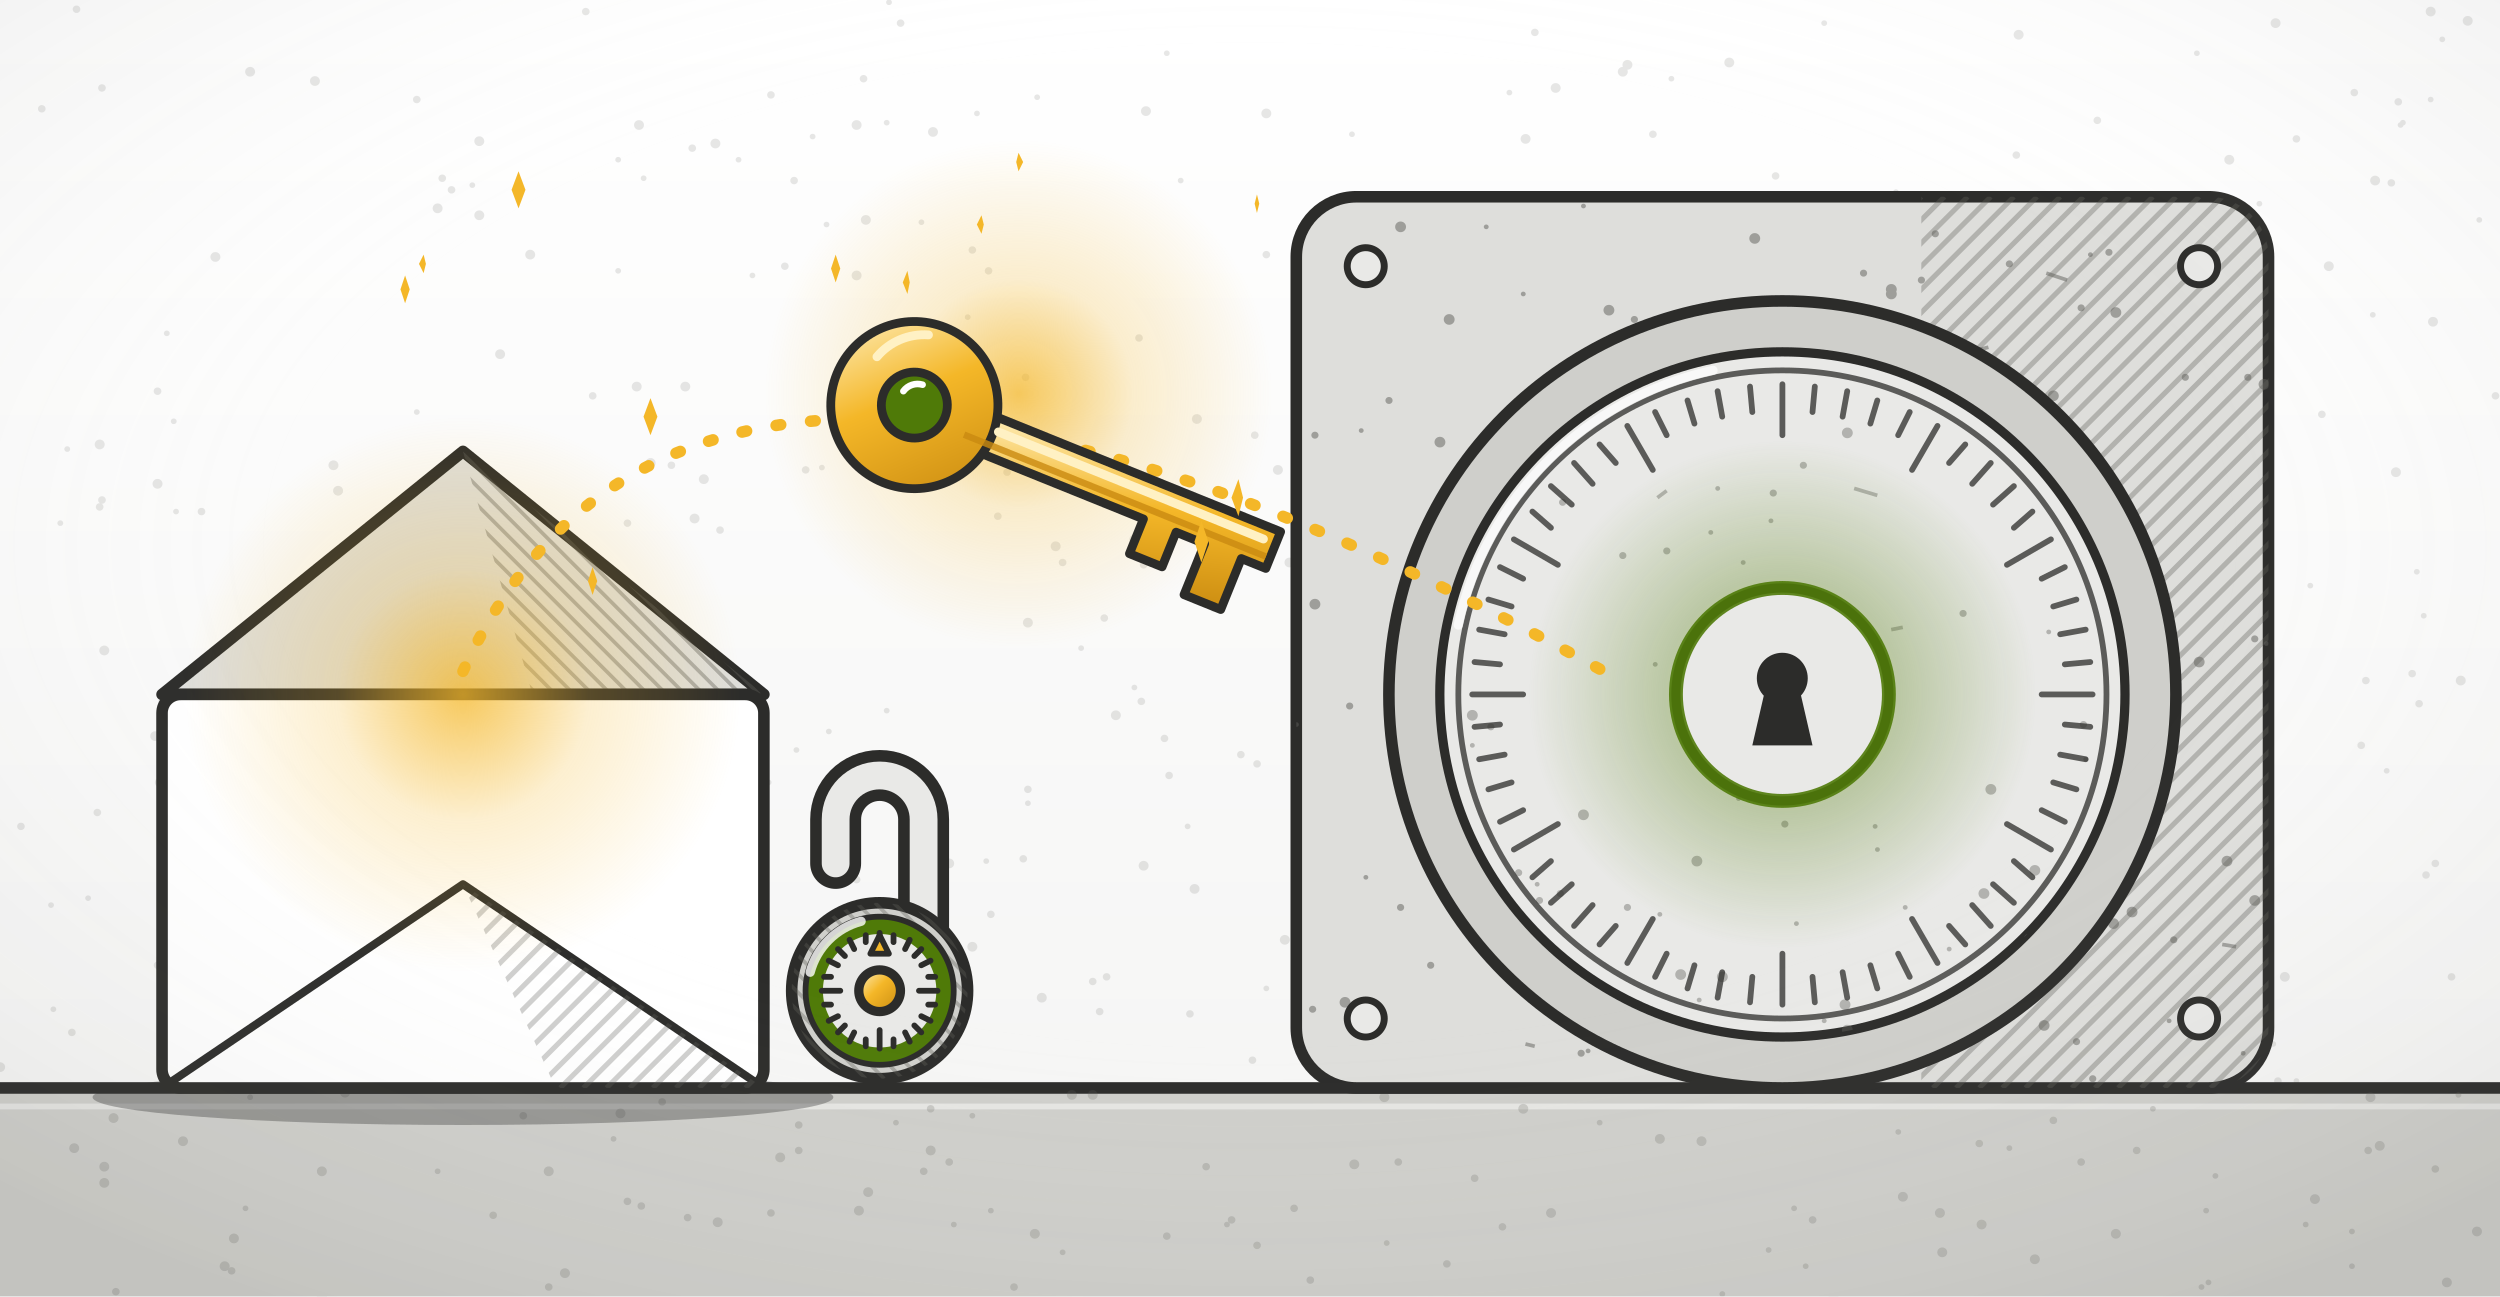
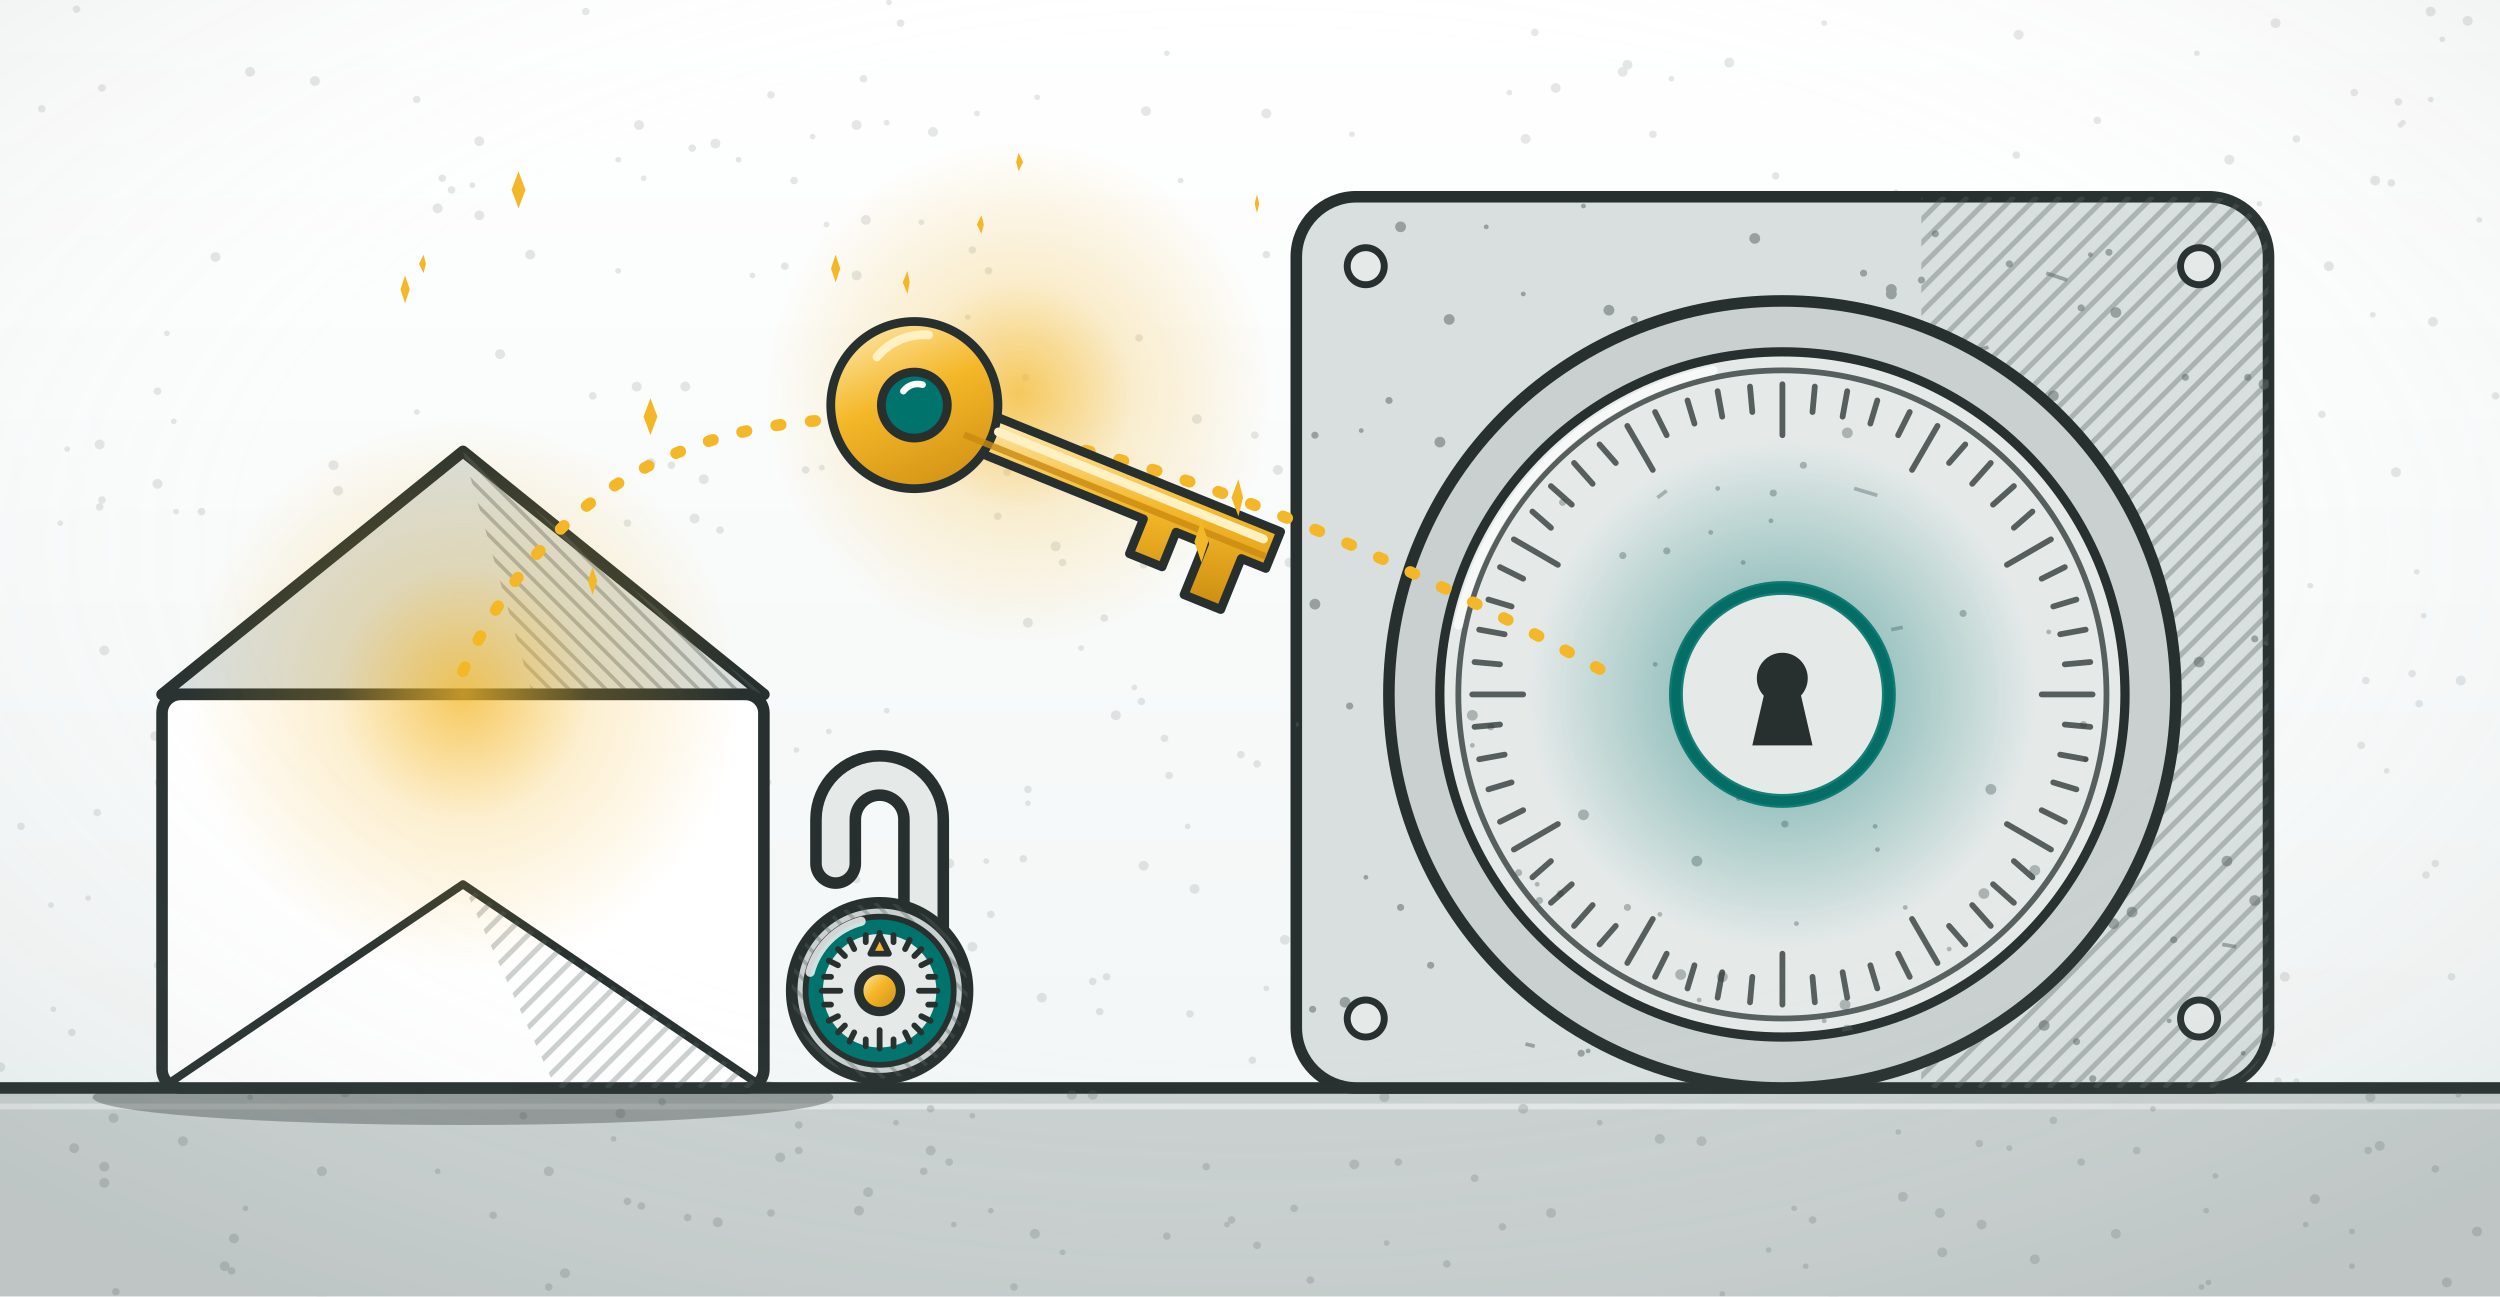
<svg xmlns="http://www.w3.org/2000/svg" viewBox="0 0 1080 560" width="1080" height="560">
  <defs>
    <radialGradient id="vig" cx="50%" cy="42%" r="70%">
-       <stop offset="55%" stop-color="#F4F4F3" stop-opacity="0" />
-       <stop offset="100%" stop-color="#5E5E5A" stop-opacity="0.10" />
+       <stop offset="55%" stop-color="#F1F5F5" stop-opacity="0" />
+       <stop offset="100%" stop-color="#55615F" stop-opacity="0.10" />
    </radialGradient>
    <radialGradient id="glow">
      <stop offset="0%" stop-color="#F4B728" stop-opacity="0.75" />
      <stop offset="45%" stop-color="#F4B728" stop-opacity="0.22" />
      <stop offset="100%" stop-color="#F4B728" stop-opacity="0" />
    </radialGradient>
    <radialGradient id="glowl">
-       <stop offset="0%" stop-color="#4F7A08" stop-opacity="0.55" />
-       <stop offset="100%" stop-color="#4F7A08" stop-opacity="0" />
+       <stop offset="0%" stop-color="#00736C" stop-opacity="0.55" />
+       <stop offset="100%" stop-color="#00736C" stop-opacity="0" />
    </radialGradient>
    <linearGradient id="sky" x1="0" y1="0" x2="0" y2="1">
      <stop offset="0" stop-color="#FFFFFF" />
-       <stop offset="1" stop-color="#F4F4F3" />
+       <stop offset="1" stop-color="#F1F5F5" />
    </linearGradient>
    <linearGradient id="goldg" x1="0" y1="0" x2="1" y2="1">
      <stop offset="0" stop-color="#FFF1C4" />
      <stop offset=".45" stop-color="#F4B728" />
      <stop offset="1" stop-color="#C98A10" />
    </linearGradient>
    <clipPath id="cv">
      <rect width="1080" height="560" />
    </clipPath>
  </defs>
  <g clip-path="url(#cv)">
    <rect width="1080" height="560" fill="url(#sky)" />
    <clipPath id="t1">
      <rect width="1080" height="560" />
    </clipPath>
    <g clip-path="url(#t1)" opacity="0.15">
-       <path d="M1044 247h.1M38 388h.1M828 133h.1M673 345h.1M99 400h.1M543 493h.1M288 367h.1M490 297h.1M177 312h.1M29 194h.1M871 99h.1M940 333h.1M319 69h.1M76 221h.1M966 450h.1M72 144h.1M744 532h.1M455 533h.1M510 78h.1M75 182h.1M722 34h.1M819 83h.1M344 324h.1M200 352h.1M1047 266h.1M78 388h.1M636 307h.1M278 77h.1M426 372h.1M358 316h.1M1025 136h.1M824 378h.1M652 40h.1M1055 17h.1M261 551h.1M448 42h.1M617 207h.1M1071 95h.1M383 307h.1M751 112h.1M342 480h.1M169 516h.1M740 276h.1M900 88h.1M976 88h.1M26 226h.1M776 402h.1M771 272h.1M181 444h.1M296 548h.1M217 293h.1M524 263h.1M22 391h.1M998 253h.1M423 536h.1M398 96h.1M868 287h.1M137 378h.1M788 10h.1M815 495h.1M920 274h.1M801 292h.1M1031 333h.1M798 280h.1M669 487h.1M97 390h.1M520 475h.1M680 241h.1M422 49h.1M383 53h.1M467 280h.1M666 139h.1M851 394h.1M682 187h.1M852 542h.1M183 318h.1M549 524h.1M992 467h.1M820 252h.1M325 119h.1M444 347h.1M582 434h.1M1037 54h.1M1051 481h.1M105 551h.1M23 436h.1M685 251h.1M180 178h.1M355 202h.1M686 291h.1M949 23h.1M547 427h.1M513 357h.1M982 451h.1M204 80h.1M365 518h.1M100 499h.1M218 361h.1M351 59h.1M96 324h.1M839 531h.1M267 117h.1M504 23h.1M869 534h.1M1050 43h.1M79 538h.1M584 58h.1M418 137h.1M874 106h.1M267 69h.1M822 155h.1M357 97h.1M332 338h.1M1038 53h.1M73 402h.1M630 205h.1M565 545h.1M957 389h.1M384 1h.1" stroke="#5E5E5A" stroke-width="2.4" stroke-linecap="round" />
-       <path d="M70 303h.1M68 169h.1M1017 40h.1M155 265h.1M180 43h.1M1033 79h.1M324 475h.1M44 216h.1M536 326h.1M514 438h.1M475 437h.1M111 471h.1M875 88h.1M1078 171h.1M428 395h.1M541 458h.1M43 219h.1M224 461h.1M1011 513h.1M580 516h.1M906 52h.1M299 64h.1M430 196h.1M251 275h.1M333 41h.1M322 471h.1M31 446h.1M714 58h.1M959 501h.1M1059 422h.1M323 384h.1M210 456h.1M367 187h.1M1052 373h.1M980 473h.1M835 478h.1M578 336h.1M44 38h.1M744 213h.1M895 239h.1M933 200h.1M1048 378h.1M505 335h.1M311 229h.1M253 5h.1M348 203h.1M769 360h.1M1045 304h.1M879 229h.1M815 329h.1M137 439h.1M105 312h.1M258 391h.1M1003 179h.1M992 60h.1M969 97h.1M281 181h.1M623 381h.1M659 340h.1M542 188h.1M875 244h.1M622 305h.1M678 116h.1M882 463h.1M748 466h.1M1042 291h.1M870 382h.1M195 82h.1M191 77h.1M101 303h.1M649 150h.1M929 264h.1M478 422h.1M370 380h.1M734 290h.1M18 491h.1M255 427h.1M427 117h.1M373 34h.1M964 136h.1M984 467h.1M459 243h.1M650 369h.1M1022 294h.1M115 505h.1M205 290h.1M815 459h.1M832 524h.1M18 47h.1M376 187h.1M389 10h.1M622 171h.1M716 556h.1M492 146h.1M547 110h.1M205 462h.1M704 379h.1M342 518h.1M449 524h.1M435 204h.1M320 461h.1M256 171h.1M444 341h.1M241 311h.1M271 226h.1M204 547h.1M1020 322h.1M979 237h.1M339 115h.1M681 225h.1M472 424h.1M767 76h.1M290 544h.1M871 67h.1M68 417h.1M360 482h.1M493 303h.1M33 4h.1M940 334h.1M456 532h.1M42 351h.1M9 357h.1M793 371h.1M442 371h.1M625 516h.1M290 201h.1M1037 487h.1M443 163h.1M543 330h.1M431 223h.1M775 479h.1M212 365h.1M194 291h.1M122 375h.1M747 449h.1M945 85h.1M538 520h.1M140 318h.1M343 78h.1M870 357h.1M224 343h.1M87 221h.1M420 108h.1M494 244h.1M1036 44h.1M83 421h.1M503 319h.1M477 267h.1M798 392h.1M663 14h.1" stroke="#5E5E5A" stroke-width="3.2" stroke-linecap="round" />
-       <path d="M98 528h.1M1066 9h.1M74 378h.1M625 151h.1M490 233h.1M450 431h.1M883 368h.1M207 61h.1M1050 475h.1M349 441h.1M547 49h.1M1006 115h.1M326 455h.1M165 508h.1M674 518h.1M300 224h.1M296 167h.1M304 207h.1M374 95h.1M494 374h.1M608 533h.1M495 48h.1M557 243h.1M282 272h.1M237 282h.1M983 10h.1M516 384h.1M1026 78h.1M672 38h.1M987 422h.1M139 560h.1M673 111h.1M160 379h.1M229 110h.1M670 409h.1M703 28h.1M630 149h.1M648 484h.1M258 248h.1M188 530h.1M555 406h.1M403 57h.1M571 225h.1M424 164h.1M654 378h.1M93 111h.1M171 371h.1M108 31h.1M1058 521h.1M1050 5h.1M642 159h.1M872 15h.1M892 457h.1M953 359h.1M456 236h.1M630 140h.1M833 437h.1M925 341h.1M444 269h.1M189 90h.1M757 365h.1M900 411h.1M968 551h.1M704 290h.1M689 530h.1M696 538h.1M69 338h.1M952 198h.1M659 60h.1M482 309h.1M45 281h.1M624 348h.1M619 189h.1M370 119h.1M602 193h.1M144 201h.1M136 35h.1M171 346h.1M663 335h.1M852 421h.1M207 93h.1M248 237h.1M410 373h.1M281 200h.1M167 354h.1M936 508h.1M701 31h.1M729 144h.1M67 318h.1M963 69h.1M875 403h.1M565 481h.1M747 27h.1M403 163h.1M509 485h.1M146 212h.1M1063 294h.1M330 529h.1M43 192h.1M7 478h.1M240 363h.1M600 499h.1M68 209h.1M0 461h.1M579 123h.1M275 167h.1M805 119h.1M216 153h.1M972 297h.1M792 560h.1M956 132h.1M62 500h.1M552 203h.1M684 455h.1M353 539h.1M309 62h.1M517 181h.1M760 110h.1M951 428h.1M1035 204h.1M956 270h.1M314 431h.1M370 54h.1M561 286h.1M1051 139h.1M90 436h.1M219 368h.1M420 409h.1M257 426h.1M953 276h.1M121 294h.1M915 92h.1M148 541h.1M276 54h.1" stroke="#5E5E5A" stroke-width="4.2" stroke-linecap="round" />
+       <path d="M1044 247h.1M38 388h.1M828 133h.1M673 345h.1M99 400h.1M543 493h.1M288 367h.1M490 297h.1M177 312h.1M29 194h.1M871 99h.1M940 333h.1M319 69h.1M76 221h.1M966 450h.1M72 144h.1M744 532h.1M455 533h.1M510 78h.1M75 182h.1M722 34h.1M819 83h.1M344 324h.1M200 352h.1M1047 266h.1M78 388h.1M636 307h.1M278 77h.1M426 372h.1M358 316h.1M1025 136h.1M824 378h.1M652 40h.1M1055 17h.1M261 551h.1M448 42h.1M617 207h.1M1071 95h.1M383 307h.1M751 112h.1M342 480h.1M169 516h.1M740 276h.1M900 88h.1M976 88h.1M26 226h.1M776 402h.1M771 272h.1M181 444h.1M296 548h.1M217 293h.1M524 263h.1M22 391h.1M998 253h.1M423 536h.1M398 96h.1M868 287h.1M137 378h.1M788 10h.1M815 495h.1M920 274h.1M801 292h.1M1031 333h.1M798 280h.1M669 487h.1M97 390h.1M520 475h.1M680 241h.1M422 49h.1M383 53h.1M467 280h.1M666 139h.1M851 394h.1M682 187h.1M852 542h.1M183 318h.1M549 524h.1M992 467h.1M820 252h.1M325 119h.1M444 347h.1M582 434h.1M1037 54h.1M1051 481h.1M105 551h.1M23 436h.1M685 251h.1M180 178h.1M355 202h.1M686 291h.1M949 23h.1M547 427h.1M513 357h.1M982 451h.1M204 80h.1M365 518h.1M100 499h.1M218 361h.1M351 59h.1M96 324h.1M839 531h.1M267 117h.1M504 23h.1M869 534h.1M1050 43h.1M79 538h.1M584 58h.1M418 137h.1M874 106h.1M267 69h.1M822 155h.1M357 97h.1M332 338h.1M1038 53h.1M73 402h.1M630 205h.1M565 545h.1M957 389h.1M384 1h.1" stroke="#55615F" stroke-width="2.4" stroke-linecap="round" />
+       <path d="M70 303h.1M68 169h.1M1017 40h.1M155 265h.1M180 43h.1M1033 79h.1M324 475h.1M44 216h.1M536 326h.1M514 438h.1M475 437h.1M111 471h.1M875 88h.1M1078 171h.1M428 395h.1M541 458h.1M43 219h.1M224 461h.1M1011 513h.1M580 516h.1M906 52h.1M299 64h.1M430 196h.1M251 275h.1M333 41h.1M322 471h.1M31 446h.1M714 58h.1M959 501h.1M1059 422h.1M323 384h.1M210 456h.1M367 187h.1M1052 373h.1M980 473h.1M835 478h.1M578 336h.1M44 38h.1M744 213h.1M895 239h.1M933 200h.1M1048 378h.1M505 335h.1M311 229h.1M253 5h.1M348 203h.1M769 360h.1M1045 304h.1M879 229h.1M815 329h.1M137 439h.1M105 312h.1M258 391h.1M1003 179h.1M992 60h.1M969 97h.1M281 181h.1M623 381h.1M659 340h.1M542 188h.1M875 244h.1M622 305h.1M678 116h.1M882 463h.1M748 466h.1M1042 291h.1M870 382h.1M195 82h.1M191 77h.1M101 303h.1M649 150h.1M929 264h.1M478 422h.1M370 380h.1M734 290h.1M18 491h.1M255 427h.1M427 117h.1M373 34h.1M964 136h.1M984 467h.1M459 243h.1M650 369h.1M1022 294h.1M115 505h.1M205 290h.1M815 459h.1M832 524h.1M18 47h.1M376 187h.1M389 10h.1M622 171h.1M716 556h.1M492 146h.1M547 110h.1M205 462h.1M704 379h.1M342 518h.1M449 524h.1M435 204h.1M320 461h.1M256 171h.1M444 341h.1M241 311h.1M271 226h.1M204 547h.1M1020 322h.1M979 237h.1M339 115h.1M681 225h.1M472 424h.1M767 76h.1M290 544h.1M871 67h.1M68 417h.1M360 482h.1M493 303h.1M33 4h.1M940 334h.1M456 532h.1M42 351h.1M9 357h.1M793 371h.1M442 371h.1M625 516h.1M290 201h.1M1037 487h.1M443 163h.1M543 330h.1M431 223h.1M775 479h.1M212 365h.1M194 291h.1M122 375h.1M747 449h.1M945 85h.1M538 520h.1M140 318h.1M343 78h.1M870 357h.1M224 343h.1M87 221h.1M420 108h.1M494 244h.1M1036 44h.1M83 421h.1M503 319h.1M477 267h.1M798 392h.1M663 14h.1" stroke="#55615F" stroke-width="3.2" stroke-linecap="round" />
+       <path d="M98 528h.1M1066 9h.1M74 378h.1M625 151h.1M490 233h.1M450 431h.1M883 368h.1M207 61h.1M1050 475h.1M349 441h.1M547 49h.1M1006 115h.1M326 455h.1M165 508h.1M674 518h.1M300 224h.1M296 167h.1M304 207h.1M374 95h.1M494 374h.1M608 533h.1M495 48h.1M557 243h.1M282 272h.1M237 282h.1M983 10h.1M516 384h.1M1026 78h.1M672 38h.1M987 422h.1M139 560h.1M673 111h.1M160 379h.1M229 110h.1M670 409h.1M703 28h.1M630 149h.1M648 484h.1M258 248h.1M188 530h.1M555 406h.1M403 57h.1M571 225h.1M424 164h.1M654 378h.1M93 111h.1M171 371h.1M108 31h.1M1058 521h.1M1050 5h.1M642 159h.1M872 15h.1M892 457h.1M953 359h.1M456 236h.1M630 140h.1M833 437h.1M925 341h.1M444 269h.1M189 90h.1M757 365h.1M900 411h.1M968 551h.1M704 290h.1M689 530h.1M696 538h.1M69 338h.1M952 198h.1M659 60h.1M482 309h.1M45 281h.1M624 348h.1M619 189h.1M370 119h.1M602 193h.1M144 201h.1M136 35h.1M171 346h.1M663 335h.1M852 421h.1M207 93h.1M248 237h.1M410 373h.1M281 200h.1M167 354h.1M936 508h.1M701 31h.1M729 144h.1M67 318h.1M963 69h.1M875 403h.1M565 481h.1M747 27h.1M403 163h.1M509 485h.1M146 212h.1M1063 294h.1M330 529h.1M43 192h.1M7 478h.1M240 363h.1M600 499h.1M68 209h.1M0 461h.1M579 123h.1M275 167h.1M805 119h.1M216 153h.1M972 297h.1M792 560h.1M956 132h.1M62 500h.1M552 203h.1M684 455h.1M353 539h.1M309 62h.1M517 181h.1M760 110h.1M951 428h.1M1035 204h.1M956 270h.1M314 431h.1M370 54h.1M561 286h.1M1051 139h.1M90 436h.1M219 368h.1M420 409h.1M257 426h.1M953 276h.1M121 294h.1M915 92h.1M148 541h.1M276 54h.1" stroke="#55615F" stroke-width="4.2" stroke-linecap="round" />
    </g>
-     <rect y="470" width="1080" height="90" fill="#CFCFCB" />
-     <path d="M0 470H1080" stroke="#2C2C2A" stroke-width="5" />
+     <rect y="470" width="1080" height="90" fill="#C9D0CF" />
+     <path d="M0 470H1080" stroke="#27302F" stroke-width="5" />
    <path d="M0 478H1080" stroke="#FFFFFF" stroke-width="2.5" opacity=".45" />
    <clipPath id="t2">
      <rect y="470" width="1080" height="90" />
    </clipPath>
    <g clip-path="url(#t2)" opacity="0.22">
-       <path d="M820 489h.1M420 482h.1M265 492h.1M775 522h.1M387 485h.1M1016 547h.1M1062 473h.1M953 523h.1M1016 532h.1M930 479h.1M954 554h.1M459 541h.1M957 508h.1M868 496h.1M780 547h.1M951 556h.1M691 485h.1M412 529h.1M189 506h.1M744 559h.1M428 523h.1M106 522h.1M108 474h.1M530 529h.1M764 540h.1M996 529h.1M599 537h.1" stroke="#5E5E5A" stroke-width="2.4" stroke-linecap="round" />
-       <path d="M899 502h.1M297 526h.1M504 534h.1M625 546h.1M637 509h.1M604 502h.1M100 549h.1M566 553h.1M1052 505h.1M649 530h.1M1023 497h.1M402 479h.1M410 502h.1M783 527h.1M333 524h.1M399 506h.1M345 486h.1M855 494h.1M559 522h.1M543 538h.1M438 556h.1M532 527h.1M50 558h.1M345 497h.1M213 525h.1M226 482h.1M923 497h.1M277 521h.1M887 484h.1M271 519h.1M237 556h.1M286 476h.1M521 504h.1" stroke="#5E5E5A" stroke-width="3.2" stroke-linecap="round" />
-       <path d="M49 483h.1M337 500h.1M658 479h.1M1070 532h.1M1000 518h.1M268 481h.1M402 497h.1M101 535h.1M310 528h.1M1024 474h.1M244 550h.1M735 493h.1M463 473h.1M585 503h.1M371 523h.1M32 496h.1M139 506h.1M447 533h.1M879 544h.1M914 533h.1M1028 495h.1M856 529h.1M237 506h.1M670 524h.1M45 511h.1M79 493h.1M472 473h.1M717 492h.1M822 517h.1M149 472h.1M598 474h.1M838 524h.1M97 547h.1M45 504h.1M375 515h.1M1057 554h.1M839 541h.1" stroke="#5E5E5A" stroke-width="4.2" stroke-linecap="round" />
+       <path d="M820 489h.1M420 482h.1M265 492h.1M775 522h.1M387 485h.1M1016 547h.1M1062 473h.1M953 523h.1M1016 532h.1M930 479h.1M954 554h.1M459 541h.1M957 508h.1M868 496h.1M780 547h.1M951 556h.1M691 485h.1M412 529h.1M189 506h.1M744 559h.1M428 523h.1M106 522h.1M108 474h.1M530 529h.1M764 540h.1M996 529h.1M599 537h.1" stroke="#55615F" stroke-width="2.4" stroke-linecap="round" />
+       <path d="M899 502h.1M297 526h.1M504 534h.1M625 546h.1M637 509h.1M604 502h.1M100 549h.1M566 553h.1M1052 505h.1M649 530h.1M1023 497h.1M402 479h.1M410 502h.1M783 527h.1M333 524h.1M399 506h.1M345 486h.1M855 494h.1M559 522h.1M543 538h.1M438 556h.1M532 527h.1M50 558h.1M345 497h.1M213 525h.1M226 482h.1M923 497h.1M277 521h.1M887 484h.1M271 519h.1M237 556h.1M286 476h.1M521 504h.1" stroke="#55615F" stroke-width="3.2" stroke-linecap="round" />
+       <path d="M49 483h.1M337 500h.1M658 479h.1M1070 532h.1M1000 518h.1M268 481h.1M402 497h.1M101 535h.1M310 528h.1M1024 474h.1M244 550h.1M735 493h.1M463 473h.1M585 503h.1M371 523h.1M32 496h.1M139 506h.1M447 533h.1M879 544h.1M914 533h.1M1028 495h.1M856 529h.1M237 506h.1M670 524h.1M45 511h.1M79 493h.1M472 473h.1M717 492h.1M822 517h.1M149 472h.1M598 474h.1M838 524h.1M97 547h.1M45 504h.1M375 515h.1M1057 554h.1M839 541h.1" stroke="#55615F" stroke-width="4.2" stroke-linecap="round" />
    </g>
-     <rect x="560" y="85" width="420" height="385" rx="26" fill="#DEDEDB" stroke="#2C2C2A" stroke-width="5" />
+     <rect x="560" y="85" width="420" height="385" rx="26" fill="#D9DFDF" stroke="#27302F" stroke-width="5" />
    <clipPath id="t3">
      <rect x="560" y="85" width="420" height="385" rx="26" />
    </clipPath>
    <g clip-path="url(#t3)" opacity=".5">
-       <path d="M787 279h.1M969 455h.1M795 329h.1M749 277h.1M937 441h.1M931 297h.1M769 252h.1M740 201h.1M822 391h.1M642 98h.1M888 199h.1M775 384h.1M683 386h.1M829 401h.1M638 221h.1M862 417h.1M887 344h.1M560 313h.1M829 328h.1M588 186h.1M979 278h.1M903 110h.1M755 280h.1M590 379h.1M686 454h.1M830 446h.1M703 347h.1M645 305h.1M800 399h.1M940 320h.1M611 254h.1M780 283h.1M684 89h.1M714 460h.1M794 231h.1M663 280h.1M658 127h.1M690 301h.1" stroke="#5E5E5A" stroke-width="2" stroke-linecap="round" />
-       <path d="M911 109h.1M629 359h.1M944 163h.1M904 466h.1M734 285h.1M974 276h.1M830 121h.1M744 246h.1M667 417h.1M688 385h.1M568 188h.1M618 417h.1M605 392h.1M828 244h.1M939 406h.1M868 114h.1M899 133h.1M716 166h.1M836 101h.1M600 173h.1M682 393h.1M897 450h.1M832 161h.1M805 118h.1M624 304h.1M839 362h.1M832 415h.1M567 436h.1M706 138h.1M683 455h.1M583 305h.1M663 261h.1M971 163h.1M782 293h.1" stroke="#5E5E5A" stroke-width="3" stroke-linecap="round" />
-       <path d="M886 296h.1M626 138h.1M842 216h.1M625 250h.1M896 413h.1M950 286h.1M974 389h.1M817 127h.1M604 307h.1M844 387h.1M666 342h.1M682 412h.1M817 125h.1M831 380h.1M605 98h.1M748 199h.1M829 415h.1M758 103h.1M700 300h.1M834 335h.1M568 261h.1M914 135h.1M731 162h.1M859 267h.1M978 166h.1M622 191h.1M883 443h.1M921 394h.1M825 344h.1M695 134h.1M887 171h.1M581 433h.1M676 192h.1M913 399h.1M962 372h.1" stroke="#5E5E5A" stroke-width="4.6" stroke-linecap="round" />
-       <path d="M855 151l4 -1M659 451l4 1M674 174l9 0M797 464l4 -2M829 266l10 -2M794 260l6 2M886 391l8 1M960 408l6 1M884 118l9 3M673 377l8 2" stroke="#5E5E5A" stroke-width="1.6" />
+       <path d="M787 279h.1M969 455h.1M795 329h.1M749 277h.1M937 441h.1M931 297h.1M769 252h.1M740 201h.1M822 391h.1M642 98h.1M888 199h.1M775 384h.1M683 386h.1M829 401h.1M638 221h.1M862 417h.1M887 344h.1M560 313h.1M829 328h.1M588 186h.1M979 278h.1M903 110h.1M755 280h.1M590 379h.1M686 454h.1M830 446h.1M703 347h.1M645 305h.1M800 399h.1M940 320h.1M611 254h.1M780 283h.1M684 89h.1M714 460h.1M794 231h.1M663 280h.1M658 127h.1M690 301h.1" stroke="#55615F" stroke-width="2" stroke-linecap="round" />
+       <path d="M911 109h.1M629 359h.1M944 163h.1M904 466h.1M734 285h.1M974 276h.1M830 121h.1M744 246h.1M667 417h.1M688 385h.1M568 188h.1M618 417h.1M605 392h.1M828 244h.1M939 406h.1M868 114h.1M899 133h.1M716 166h.1M836 101h.1M600 173h.1M682 393h.1M897 450h.1M832 161h.1M805 118h.1M624 304h.1M839 362h.1M832 415h.1M567 436h.1M706 138h.1M683 455h.1M583 305h.1M663 261h.1M971 163h.1M782 293h.1" stroke="#55615F" stroke-width="3" stroke-linecap="round" />
+       <path d="M886 296h.1M626 138h.1M842 216h.1M625 250h.1M896 413h.1M950 286h.1M974 389h.1M817 127h.1M604 307h.1M844 387h.1M666 342h.1M682 412h.1M817 125h.1M831 380h.1M605 98h.1M748 199h.1M829 415h.1M758 103h.1M700 300h.1M834 335h.1M568 261h.1M914 135h.1M731 162h.1M859 267h.1M978 166h.1M622 191h.1M883 443h.1M921 394h.1M825 344h.1M695 134h.1M887 171h.1M581 433h.1M676 192h.1M913 399h.1M962 372h.1" stroke="#55615F" stroke-width="4.6" stroke-linecap="round" />
+       <path d="M855 151l4 -1M659 451l4 1M674 174l9 0M797 464l4 -2M829 266l10 -2M794 260l6 2M886 391l8 1M960 408l6 1M884 118l9 3M673 377l8 2" stroke="#55615F" stroke-width="1.6" />
    </g>
    <clipPath id="t4">
      <path d="M830 85H954A26 26 0 0 1 980 111V444A26 26 0 0 1 954 470H830Z" />
    </clipPath>
    <g clip-path="url(#t4)" opacity=".35">
-       <path d="M435 470L820 85M445 470L830 85M455 470L840 85M465 470L850 85M475 470L860 85M485 470L870 85M495 470L880 85M505 470L890 85M515 470L900 85M525 470L910 85M535 470L920 85M545 470L930 85M555 470L940 85M565 470L950 85M575 470L960 85M585 470L970 85M595 470L980 85M605 470L990 85M615 470L1000 85M625 470L1010 85M635 470L1020 85M645 470L1030 85M655 470L1040 85M665 470L1050 85M675 470L1060 85M685 470L1070 85M695 470L1080 85M705 470L1090 85M715 470L1100 85M725 470L1110 85M735 470L1120 85M745 470L1130 85M755 470L1140 85M765 470L1150 85M775 470L1160 85M785 470L1170 85M795 470L1180 85M805 470L1190 85M815 470L1200 85M825 470L1210 85M835 470L1220 85M845 470L1230 85M855 470L1240 85M865 470L1250 85M875 470L1260 85M885 470L1270 85M895 470L1280 85M905 470L1290 85M915 470L1300 85M925 470L1310 85M935 470L1320 85M945 470L1330 85M955 470L1340 85M965 470L1350 85M975 470L1360 85M985 470L1370 85M995 470L1380 85M1005 470L1390 85M1015 470L1400 85M1025 470L1410 85M1035 470L1420 85M1045 470L1430 85M1055 470L1440 85M1065 470L1450 85M1075 470L1460 85M1085 470L1470 85M1095 470L1480 85M1105 470L1490 85M1115 470L1500 85M1125 470L1510 85M1135 470L1520 85M1145 470L1530 85M1155 470L1540 85M1165 470L1550 85M1175 470L1560 85M1185 470L1570 85M1195 470L1580 85M1205 470L1590 85M1215 470L1600 85M1225 470L1610 85M1235 470L1620 85M1245 470L1630 85M1255 470L1640 85M1265 470L1650 85M1275 470L1660 85M1285 470L1670 85M1295 470L1680 85M1305 470L1690 85M1315 470L1700 85M1325 470L1710 85M1335 470L1720 85M1345 470L1730 85M1355 470L1740 85M1365 470L1750 85" stroke="#5E5E5A" stroke-width="2.2" />
+       <path d="M435 470L820 85M445 470L830 85M455 470L840 85M465 470L850 85M475 470L860 85M485 470L870 85M495 470L880 85M505 470L890 85M515 470L900 85M525 470L910 85M535 470L920 85M545 470L930 85M555 470L940 85M565 470L950 85M575 470L960 85M585 470L970 85M595 470L980 85M605 470L990 85M615 470L1000 85M625 470L1010 85M635 470L1020 85M645 470L1030 85M655 470L1040 85M665 470L1050 85M675 470L1060 85M685 470L1070 85M695 470L1080 85M705 470L1090 85M715 470L1100 85M725 470L1110 85M735 470L1120 85M745 470L1130 85M755 470L1140 85M765 470L1150 85M775 470L1160 85M785 470L1170 85M795 470L1180 85M805 470L1190 85M815 470L1200 85M825 470L1210 85M835 470L1220 85M845 470L1230 85M855 470L1240 85M865 470L1250 85M875 470L1260 85M885 470L1270 85M895 470L1280 85M905 470L1290 85M915 470L1300 85M925 470L1310 85M935 470L1320 85M945 470L1330 85M955 470L1340 85M965 470L1350 85M975 470L1360 85M985 470L1370 85M995 470L1380 85M1005 470L1390 85M1015 470L1400 85M1025 470L1410 85M1035 470L1420 85M1045 470L1430 85M1055 470L1440 85M1065 470L1450 85M1075 470L1460 85M1085 470L1470 85M1095 470L1480 85M1105 470L1490 85M1115 470L1500 85M1125 470L1510 85M1135 470L1520 85M1145 470L1530 85M1155 470L1540 85M1165 470L1550 85M1175 470L1560 85M1185 470L1570 85M1195 470L1580 85M1205 470L1590 85M1215 470L1600 85M1225 470L1610 85M1235 470L1620 85M1245 470L1630 85M1255 470L1640 85M1265 470L1650 85M1275 470L1660 85M1285 470L1670 85M1295 470L1680 85M1305 470L1690 85M1315 470L1700 85M1325 470L1710 85M1335 470L1720 85M1345 470L1730 85M1355 470L1740 85M1365 470L1750 85" stroke="#55615F" stroke-width="2.2" />
    </g>
-     <circle cx="590" cy="115" r="8" fill="#E9E9E7" stroke="#2C2C2A" stroke-width="3" />
-     <circle cx="590" cy="440" r="8" fill="#E9E9E7" stroke="#2C2C2A" stroke-width="3" />
-     <circle cx="950" cy="115" r="8" fill="#E9E9E7" stroke="#2C2C2A" stroke-width="3" />
-     <circle cx="950" cy="440" r="8" fill="#E9E9E7" stroke="#2C2C2A" stroke-width="3" />
-     <circle cx="770" cy="300" r="170" fill="#CFCFCB" stroke="#2C2C2A" stroke-width="5" />
-     <circle cx="770" cy="300" r="148" fill="#E9E9E7" stroke="#2C2C2A" stroke-width="4" />
+     <circle cx="590" cy="115" r="8" fill="#E5EAE9" stroke="#27302F" stroke-width="3" />
+     <circle cx="590" cy="440" r="8" fill="#E5EAE9" stroke="#27302F" stroke-width="3" />
+     <circle cx="950" cy="115" r="8" fill="#E5EAE9" stroke="#27302F" stroke-width="3" />
+     <circle cx="950" cy="440" r="8" fill="#E5EAE9" stroke="#27302F" stroke-width="3" />
+     <circle cx="770" cy="300" r="170" fill="#C9D0CF" stroke="#27302F" stroke-width="5" />
+     <circle cx="770" cy="300" r="148" fill="#E5EAE9" stroke="#27302F" stroke-width="4" />
    <clipPath id="t5">
      <circle cx="770" cy="300" r="148" />
    </clipPath>
    <g clip-path="url(#t5)" opacity=".4">
-       <path d="M664 382h.1M752 311h.1M715 287h.1M742 211h.1M823 392h.1M810 357h.1M753 243h.1M765 225h.1M734 432h.1M783 255h.1M913 383h.1M717 395h.1M885 273h.1M788 441h.1M828 158h.1M751 345h.1M776 275h.1M645 180h.1M735 279h.1M842 410h.1M811 367h.1M636 322h.1M739 230h.1M776 399h.1M901 382h.1M901 328h.1" stroke="#5E5E5A" stroke-width="2" stroke-linecap="round" />
-       <path d="M644 446h.1M756 306h.1M720 238h.1M848 265h.1M876 405h.1M900 313h.1M779 201h.1M766 213h.1M675 217h.1M674 386h.1M644 314h.1M771 356h.1M703 392h.1M785 326h.1M656 377h.1M880 418h.1M665 389h.1M701 240h.1M918 170h.1" stroke="#5E5E5A" stroke-width="3" stroke-linecap="round" />
-       <path d="M879 376h.1M798 445h.1M726 421h.1M744 422h.1M857 386h.1M733 372h.1M860 341h.1M797 434h.1M636 309h.1M662 181h.1M855 439h.1M684 352h.1M798 187h.1" stroke="#5E5E5A" stroke-width="4.6" stroke-linecap="round" />
-       <path d="M801 211l10 3M716 215l4 -3M817 272l5 -1M878 164l5 3M890 189l7 2" stroke="#5E5E5A" stroke-width="1.6" />
+       <path d="M664 382h.1M752 311h.1M715 287h.1M742 211h.1M823 392h.1M810 357h.1M753 243h.1M765 225h.1M734 432h.1M783 255h.1M913 383h.1M717 395h.1M885 273h.1M788 441h.1M828 158h.1M751 345h.1M776 275h.1M645 180h.1M735 279h.1M842 410h.1M811 367h.1M636 322h.1M739 230h.1M776 399h.1M901 382h.1M901 328h.1" stroke="#55615F" stroke-width="2" stroke-linecap="round" />
+       <path d="M644 446h.1M756 306h.1M720 238h.1M848 265h.1M876 405h.1M900 313h.1M779 201h.1M766 213h.1M675 217h.1M674 386h.1M644 314h.1M771 356h.1M703 392h.1M785 326h.1M656 377h.1M880 418h.1M665 389h.1M701 240h.1M918 170h.1" stroke="#55615F" stroke-width="3" stroke-linecap="round" />
+       <path d="M879 376h.1M798 445h.1M726 421h.1M744 422h.1M857 386h.1M733 372h.1M860 341h.1M797 434h.1M636 309h.1M662 181h.1M855 439h.1M684 352h.1M798 187h.1" stroke="#55615F" stroke-width="4.6" stroke-linecap="round" />
+       <path d="M801 211l10 3M716 215l4 -3M817 272l5 -1M878 164l5 3M890 189l7 2" stroke="#55615F" stroke-width="1.6" />
    </g>
-     <g fill="none" stroke="#2C2C2A" opacity=".75">
+     <g fill="none" stroke="#27302F" opacity=".75">
      <circle cx="770" cy="300" r="140" stroke-width="2.5" />
      <path d="M770 166L770 188M784 167L783 178M798 169L796 180M811 173L808 183M825 178L820 188M837 184L826 203M849 192L842 200M860 200L852 209M870 210L861 218M878 221L870 228M886 233L867 244M892 245L882 250M897 259L887 262M901 272L890 274M903 286L892 287M904 300L882 300M903 314L892 313M901 328L890 326M897 341L887 338M892 355L882 350M886 367L867 356M878 379L870 372M870 390L861 382M860 400L852 391M849 408L842 400M837 416L826 397M825 422L820 412M811 427L808 417M798 431L796 420M784 433L783 422M770 434L770 412M756 433L757 422M742 431L744 420M729 427L732 417M715 422L720 412M703 416L714 397M691 408L698 400M680 400L688 391M670 390L679 382M662 379L670 372M654 367L673 356M648 355L658 350M643 341L653 338M639 328L650 326M637 314L648 313M636 300L658 300M637 286L648 287M639 272L650 274M643 259L653 262M648 245L658 250M654 233L673 244M662 221L670 228M670 210L679 218M680 200L688 209M691 192L698 200M703 184L714 203M715 178L720 188M729 173L732 183M742 169L744 180M756 167L757 178" stroke-width="2.5" stroke-linecap="round" />
    </g>
    <path d="M630 270A144 144 0 0 1 740 160" fill="none" stroke="#FFFFFF" stroke-width="4" stroke-linecap="round" opacity=".7" />
    <circle cx="770" cy="300" r="110" fill="url(#glowl)" />
-     <circle cx="770" cy="300" r="46" fill="#E9E9E7" stroke="#2C2C2A" stroke-width="4" />
-     <circle cx="770" cy="300" r="46" fill="none" stroke="#4F7A08" stroke-width="6" opacity=".9" />
-     <path d="M770 282a11 11 0 1 1 -.1 0zM763 296h14l6 26h-26z" fill="#2C2C2A" />
-     <ellipse cx="200.0" cy="474" rx="160" ry="12" fill="#2C2C2A" opacity=".35" />
-     <path d="M70 300L200 195L330 300Z" fill="#DEDEDB" stroke="#2C2C2A" stroke-width="5" stroke-linejoin="round" />
+     <circle cx="770" cy="300" r="46" fill="#E5EAE9" stroke="#27302F" stroke-width="4" />
+     <circle cx="770" cy="300" r="46" fill="none" stroke="#00736C" stroke-width="6" opacity=".9" />
+     <path d="M770 282a11 11 0 1 1 -.1 0zM763 296h14l6 26h-26z" fill="#27302F" />
+     <ellipse cx="200.0" cy="474" rx="160" ry="12" fill="#27302F" opacity=".35" />
+     <path d="M70 300L200 195L330 300Z" fill="#D9DFDF" stroke="#27302F" stroke-width="5" stroke-linejoin="round" />
    <clipPath id="t6">
      <path d="M200 195L330 300H230Z" />
    </clipPath>
    <g clip-path="url(#t6)" opacity=".4">
-       <path d="M87 195L192 300M95 195L200 300M103 195L208 300M111 195L216 300M119 195L224 300M127 195L232 300M135 195L240 300M143 195L248 300M151 195L256 300M159 195L264 300M167 195L272 300M175 195L280 300M183 195L288 300M191 195L296 300M199 195L304 300M207 195L312 300M215 195L320 300M223 195L328 300M231 195L336 300M239 195L344 300M247 195L352 300M255 195L360 300M263 195L368 300M271 195L376 300M279 195L384 300M287 195L392 300M295 195L400 300M303 195L408 300M311 195L416 300M319 195L424 300M327 195L432 300M335 195L440 300M343 195L448 300M351 195L456 300M359 195L464 300M367 195L472 300M375 195L480 300M383 195L488 300M391 195L496 300M399 195L504 300M407 195L512 300M415 195L520 300M423 195L528 300M431 195L536 300M439 195L544 300" stroke="#5E5E5A" stroke-width="1.6" />
+       <path d="M87 195L192 300M95 195L200 300M103 195L208 300M111 195L216 300M119 195L224 300M127 195L232 300M135 195L240 300M143 195L248 300M151 195L256 300M159 195L264 300M167 195L272 300M175 195L280 300M183 195L288 300M191 195L296 300M199 195L304 300M207 195L312 300M215 195L320 300M223 195L328 300M231 195L336 300M239 195L344 300M247 195L352 300M255 195L360 300M263 195L368 300M271 195L376 300M279 195L384 300M287 195L392 300M295 195L400 300M303 195L408 300M311 195L416 300M319 195L424 300M327 195L432 300M335 195L440 300M343 195L448 300M351 195L456 300M359 195L464 300M367 195L472 300M375 195L480 300M383 195L488 300M391 195L496 300M399 195L504 300M407 195L512 300M415 195L520 300M423 195L528 300M431 195L536 300M439 195L544 300" stroke="#55615F" stroke-width="1.6" />
    </g>
-     <rect x="70" y="300" width="260" height="170" rx="8" fill="#FFFFFF" stroke="#2C2C2A" stroke-width="5" />
-     <path d="M70 470L200 382L330 470" fill="none" stroke="#2C2C2A" stroke-width="3.5" stroke-linejoin="round" />
+     <rect x="70" y="300" width="260" height="170" rx="8" fill="#FFFFFF" stroke="#27302F" stroke-width="5" />
+     <path d="M70 470L200 382L330 470" fill="none" stroke="#27302F" stroke-width="3.5" stroke-linejoin="round" />
    <clipPath id="t7">
      <path d="M200 382L330 470H240Z" />
    </clipPath>
    <g clip-path="url(#t7)" opacity=".3">
-       <path d="M102 470L190 382M112 470L200 382M122 470L210 382M132 470L220 382M142 470L230 382M152 470L240 382M162 470L250 382M172 470L260 382M182 470L270 382M192 470L280 382M202 470L290 382M212 470L300 382M222 470L310 382M232 470L320 382M242 470L330 382M252 470L340 382M262 470L350 382M272 470L360 382M282 470L370 382M292 470L380 382M302 470L390 382M312 470L400 382M322 470L410 382M332 470L420 382M342 470L430 382M352 470L440 382M362 470L450 382M372 470L460 382M382 470L470 382M392 470L480 382M402 470L490 382M412 470L500 382M422 470L510 382" stroke="#5E5E5A" stroke-width="2.2" />
+       <path d="M102 470L190 382M112 470L200 382M122 470L210 382M132 470L220 382M142 470L230 382M152 470L240 382M162 470L250 382M172 470L260 382M182 470L270 382M192 470L280 382M202 470L290 382M212 470L300 382M222 470L310 382M232 470L320 382M242 470L330 382M252 470L340 382M262 470L350 382M272 470L360 382M282 470L370 382M292 470L380 382M302 470L390 382M312 470L400 382M322 470L410 382M332 470L420 382M342 470L430 382M352 470L440 382M362 470L450 382M372 470L460 382M382 470L470 382M392 470L480 382M402 470L490 382M412 470L500 382M422 470L510 382" stroke="#55615F" stroke-width="2.2" />
    </g>
    <path d="M84 314H148" stroke="#FFFFFF" stroke-width="3" opacity=".7" stroke-linecap="round" />
    <circle cx="200.0" cy="300" r="120" fill="url(#glow)" />
-     <path d="M361 373V354A19 19 0 0 1 399 354V407" fill="none" stroke="#2C2C2A" stroke-width="22" stroke-linecap="round" />
-     <path d="M361 373V354A19 19 0 0 1 399 354V407" fill="none" stroke="#E9E9E7" stroke-width="12" stroke-linecap="round" />
-     <circle cx="380" cy="428" r="38" fill="#CFCFCB" stroke="#2C2C2A" stroke-width="5" />
+     <path d="M361 373V354A19 19 0 0 1 399 354V407" fill="none" stroke="#27302F" stroke-width="22" stroke-linecap="round" />
+     <path d="M361 373V354A19 19 0 0 1 399 354V407" fill="none" stroke="#E5EAE9" stroke-width="12" stroke-linecap="round" />
+     <circle cx="380" cy="428" r="38" fill="#C9D0CF" stroke="#27302F" stroke-width="5" />
    <clipPath id="t8">
      <circle cx="380" cy="428" r="38" />
    </clipPath>
    <g clip-path="url(#t8)" opacity=".35">
-       <path d="M258 390L334 466M266 390L342 466M274 390L350 466M282 390L358 466M290 390L366 466M298 390L374 466M306 390L382 466M314 390L390 466M322 390L398 466M330 390L406 466M338 390L414 466M346 390L422 466M354 390L430 466M362 390L438 466M370 390L446 466M378 390L454 466M386 390L462 466M394 390L470 466M402 390L478 466M410 390L486 466M418 390L494 466M426 390L502 466M434 390L510 466M442 390L518 466M450 390L526 466M458 390L534 466M466 390L542 466M474 390L550 466M482 390L558 466M490 390L566 466M498 390L574 466" stroke="#5E5E5A" stroke-width="1.6" />
+       <path d="M258 390L334 466M266 390L342 466M274 390L350 466M282 390L358 466M290 390L366 466M298 390L374 466M306 390L382 466M314 390L390 466M322 390L398 466M330 390L406 466M338 390L414 466M346 390L422 466M354 390L430 466M362 390L438 466M370 390L446 466M378 390L454 466M386 390L462 466M394 390L470 466M402 390L478 466M410 390L486 466M418 390L494 466M426 390L502 466M434 390L510 466M442 390L518 466M450 390L526 466M458 390L534 466M466 390L542 466M474 390L550 466M482 390L558 466M490 390L566 466M498 390L574 466" stroke="#55615F" stroke-width="1.6" />
    </g>
-     <circle cx="380" cy="428" r="28" fill="#E9E9E7" stroke="#4F7A08" stroke-width="7" />
-     <circle cx="380" cy="428" r="32" fill="none" stroke="#2C2C2A" stroke-width="2.5" />
-     <path d="M380 403L380 411M386 404L386 407M393 406L391 410M398 410L395 413M402 415L398 417M404 422L401 422M405 428L397 428M404 434L401 434M402 441L398 439M398 446L395 443M393 450L391 446M386 452L386 449M380 453L380 445M374 452L374 449M367 450L369 446M362 446L365 443M358 441L362 439M356 434L359 434M355 428L363 428M356 422L359 422M358 415L362 417M362 410L365 413M367 406L369 410M374 404L374 407" stroke="#2C2C2A" stroke-width="2.5" stroke-linecap="round" />
-     <circle cx="380" cy="428" r="9" fill="url(#goldg)" stroke="#2C2C2A" stroke-width="4" />
-     <path d="M380 404l4 -8h-8z" transform="rotate(180 380 404)" fill="#F4B728" stroke="#2C2C2A" stroke-width="2.5" stroke-linejoin="round" />
+     <circle cx="380" cy="428" r="28" fill="#E5EAE9" stroke="#00736C" stroke-width="7" />
+     <circle cx="380" cy="428" r="32" fill="none" stroke="#27302F" stroke-width="2.5" />
+     <path d="M380 403L380 411M386 404L386 407M393 406L391 410M398 410L395 413M402 415L398 417M404 422L401 422M405 428L397 428M404 434L401 434M402 441L398 439M398 446L395 443M393 450L391 446M386 452L386 449M380 453L380 445M374 452L374 449M367 450L369 446M362 446L365 443M358 441L362 439M356 434L359 434M355 428L363 428M356 422L359 422M358 415L362 417M362 410L365 413M367 406L369 410M374 404L374 407" stroke="#27302F" stroke-width="2.5" stroke-linecap="round" />
+     <circle cx="380" cy="428" r="9" fill="url(#goldg)" stroke="#27302F" stroke-width="4" />
+     <path d="M380 404l4 -8h-8z" transform="rotate(180 380 404)" fill="#F4B728" stroke="#27302F" stroke-width="2.5" stroke-linejoin="round" />
    <path d="M350 420A31 31 0 0 1 372 398" fill="none" stroke="#FFFFFF" stroke-width="4" stroke-linecap="round" opacity=".8" />
    <path d="M200.0 290Q300 70 700 294" fill="none" stroke="#F4B728" stroke-width="5" stroke-dasharray="2 13" stroke-linecap="round" />
    <circle cx="440" cy="170" r="110" fill="url(#glow)" />
    <g transform="translate(395 175) rotate(22) scale(0.95)" stroke-linejoin="round">
-       <path d="M24 -9H176V9H164V34H146V9H132V26H116V9H24Z" fill="url(#goldg)" stroke="#2C2C2A" stroke-width="4" />
-       <circle r="38" fill="url(#goldg)" stroke="#2C2C2A" stroke-width="4" />
+       <path d="M24 -9H176V9H164V34H146V9H132V26H116V9H24Z" fill="url(#goldg)" stroke="#27302F" stroke-width="4" />
+       <circle r="38" fill="url(#goldg)" stroke="#27302F" stroke-width="4" />
      <path d="M-24 -14a28 28 0 0 1 18 -18M40 -3H170" fill="none" stroke="#FFF1C4" stroke-width="4" stroke-linecap="round" />
      <path d="M26 4H174" stroke="#C98A10" stroke-width="3" opacity=".8" />
-       <circle r="15" fill="#4F7A08" stroke="#2C2C2A" stroke-width="4" />
+       <circle r="15" fill="#00736C" stroke="#27302F" stroke-width="4" />
      <path d="M-7 -4a8 8 0 0 1 7 -6" fill="none" stroke="#FFFFFF" stroke-width="3" stroke-linecap="round" />
    </g>
    <path d="M543 84L544 88L543 92L542 88ZM183 110L184 114L183 118L181 114ZM281 172L284 180L281 188L278 180ZM440 66L442 70L440 74L439 70ZM392 117L393 122L392 127L390 122ZM224 74L227 82L224 90L221 82ZM535 207L537 215L535 223L532 215ZM175 119L177 125L175 131L173 125ZM256 245L258 251L256 257L254 251ZM519 225L522 234L519 243L516 234ZM361 110L363 116L361 122L359 116ZM424 93L425 97L424 101L422 97Z" fill="#F4B728" />
    <rect width="1080" height="560" fill="url(#vig)" />
  </g>
</svg>
